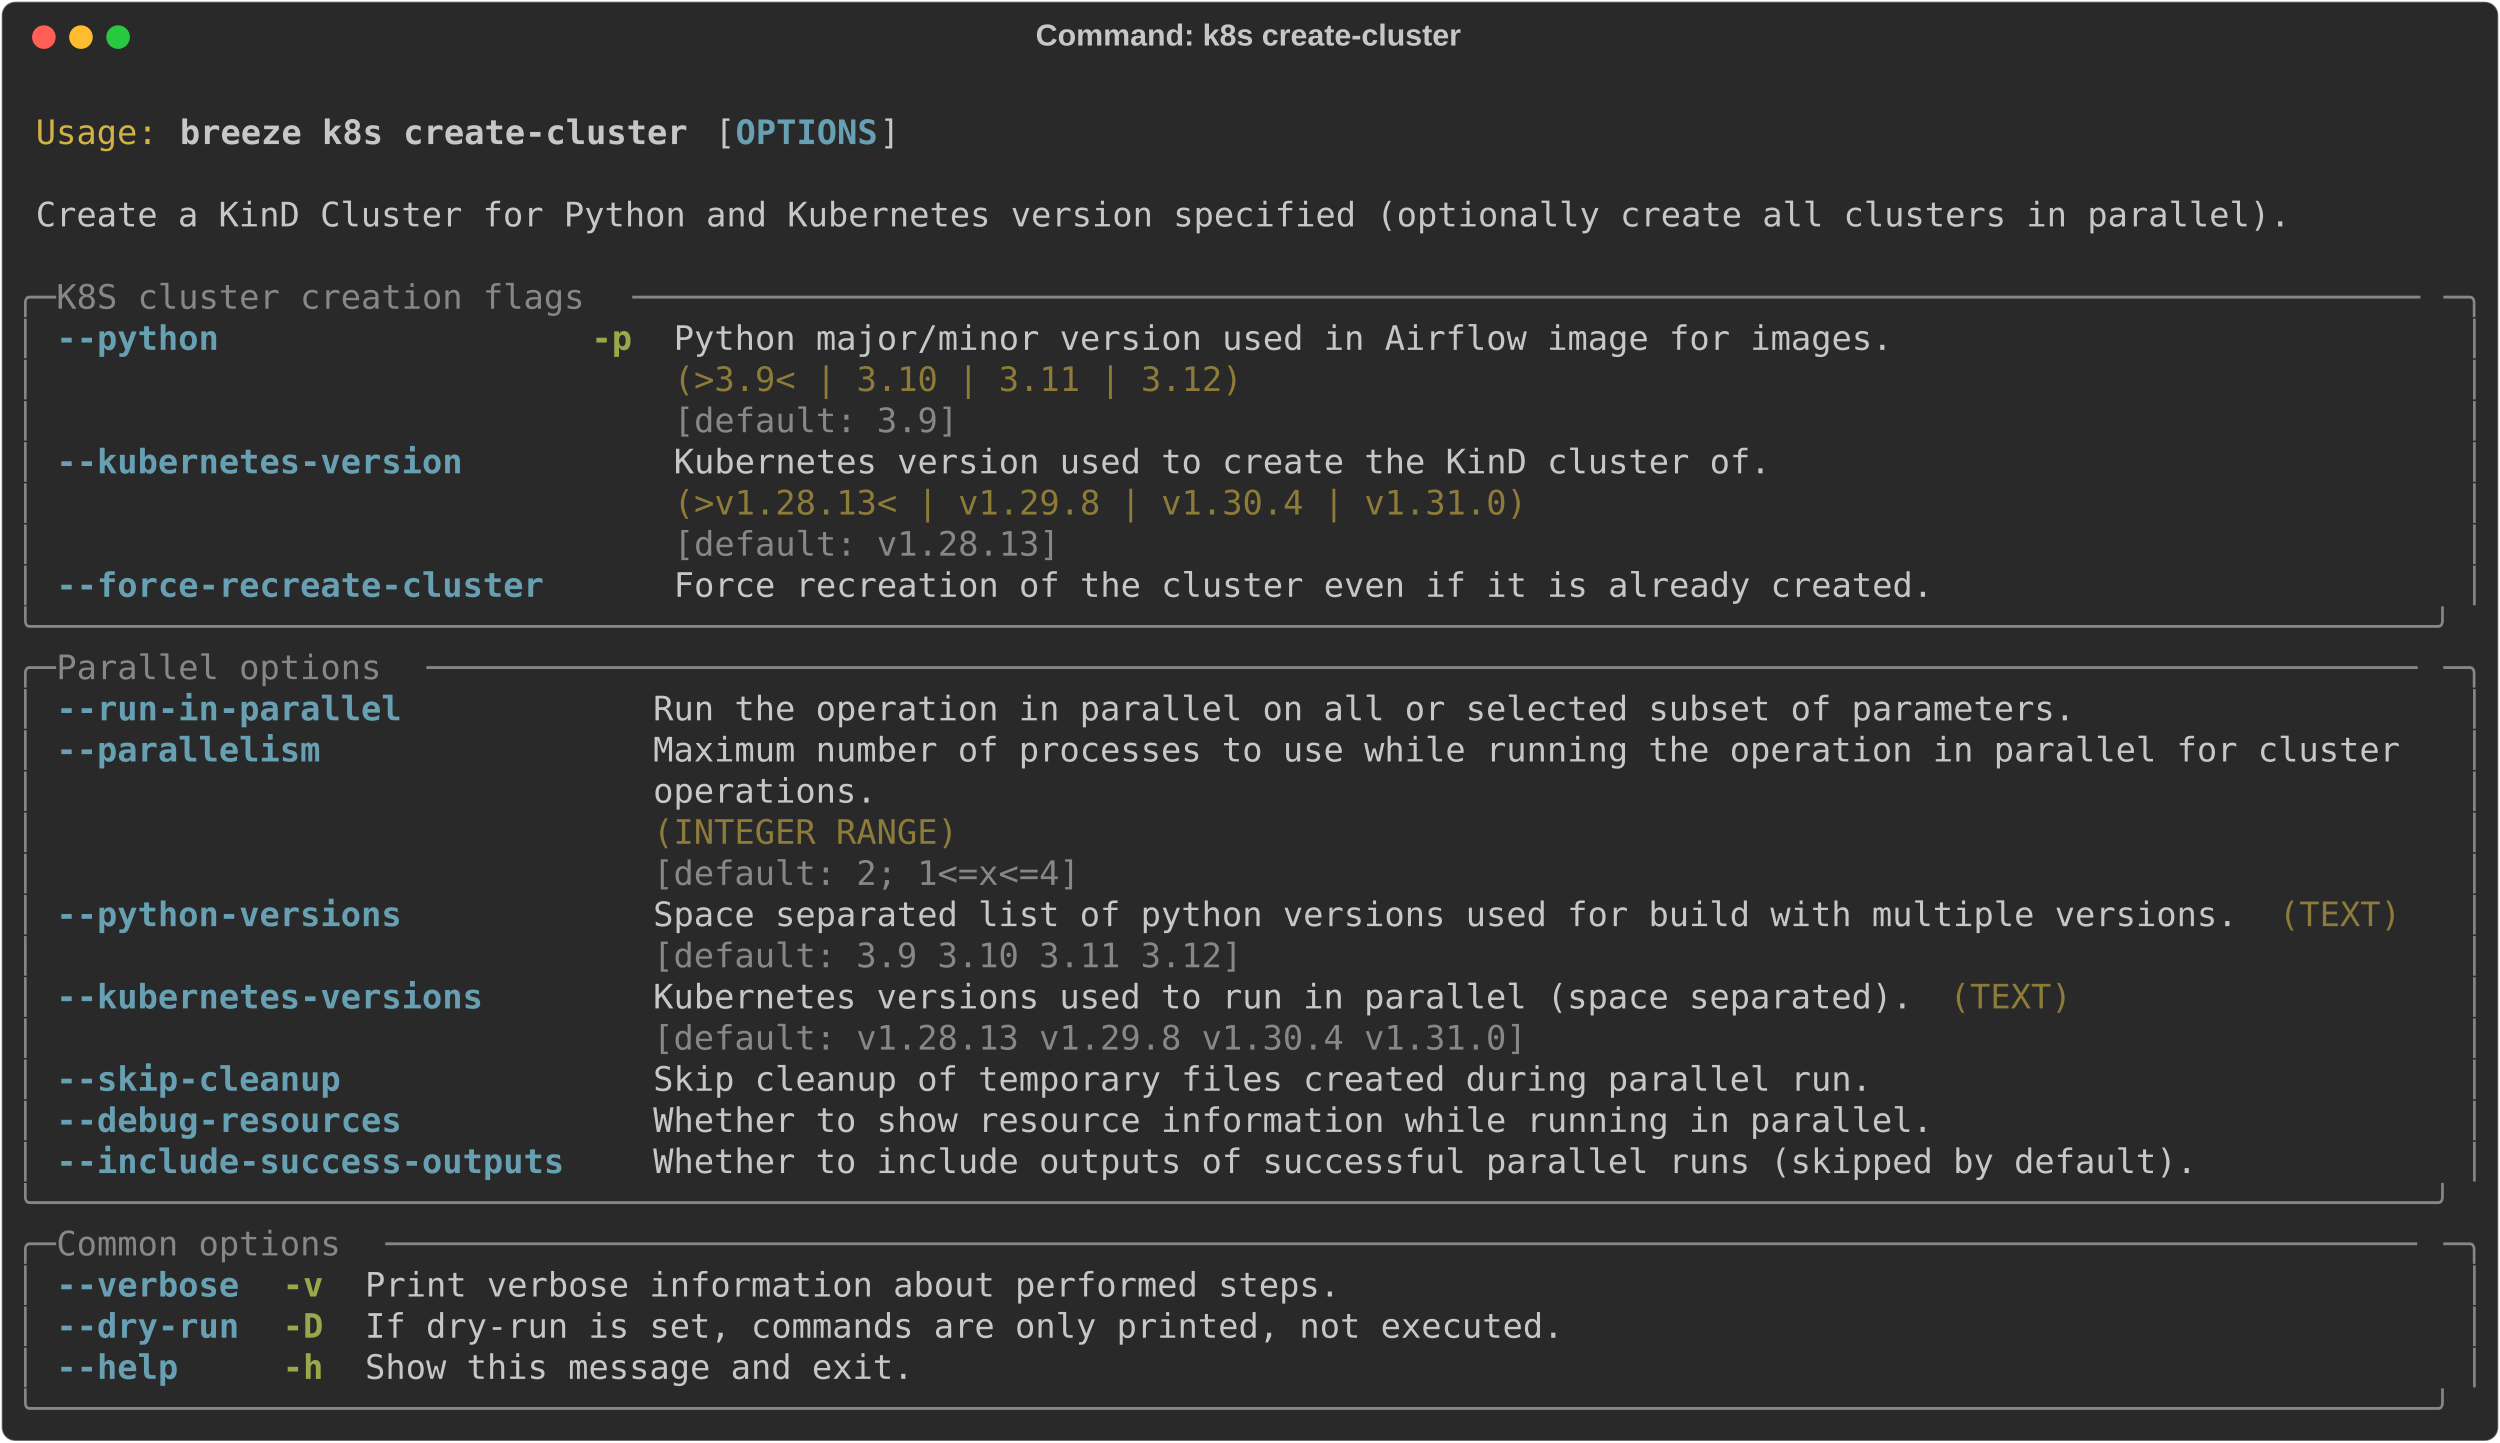
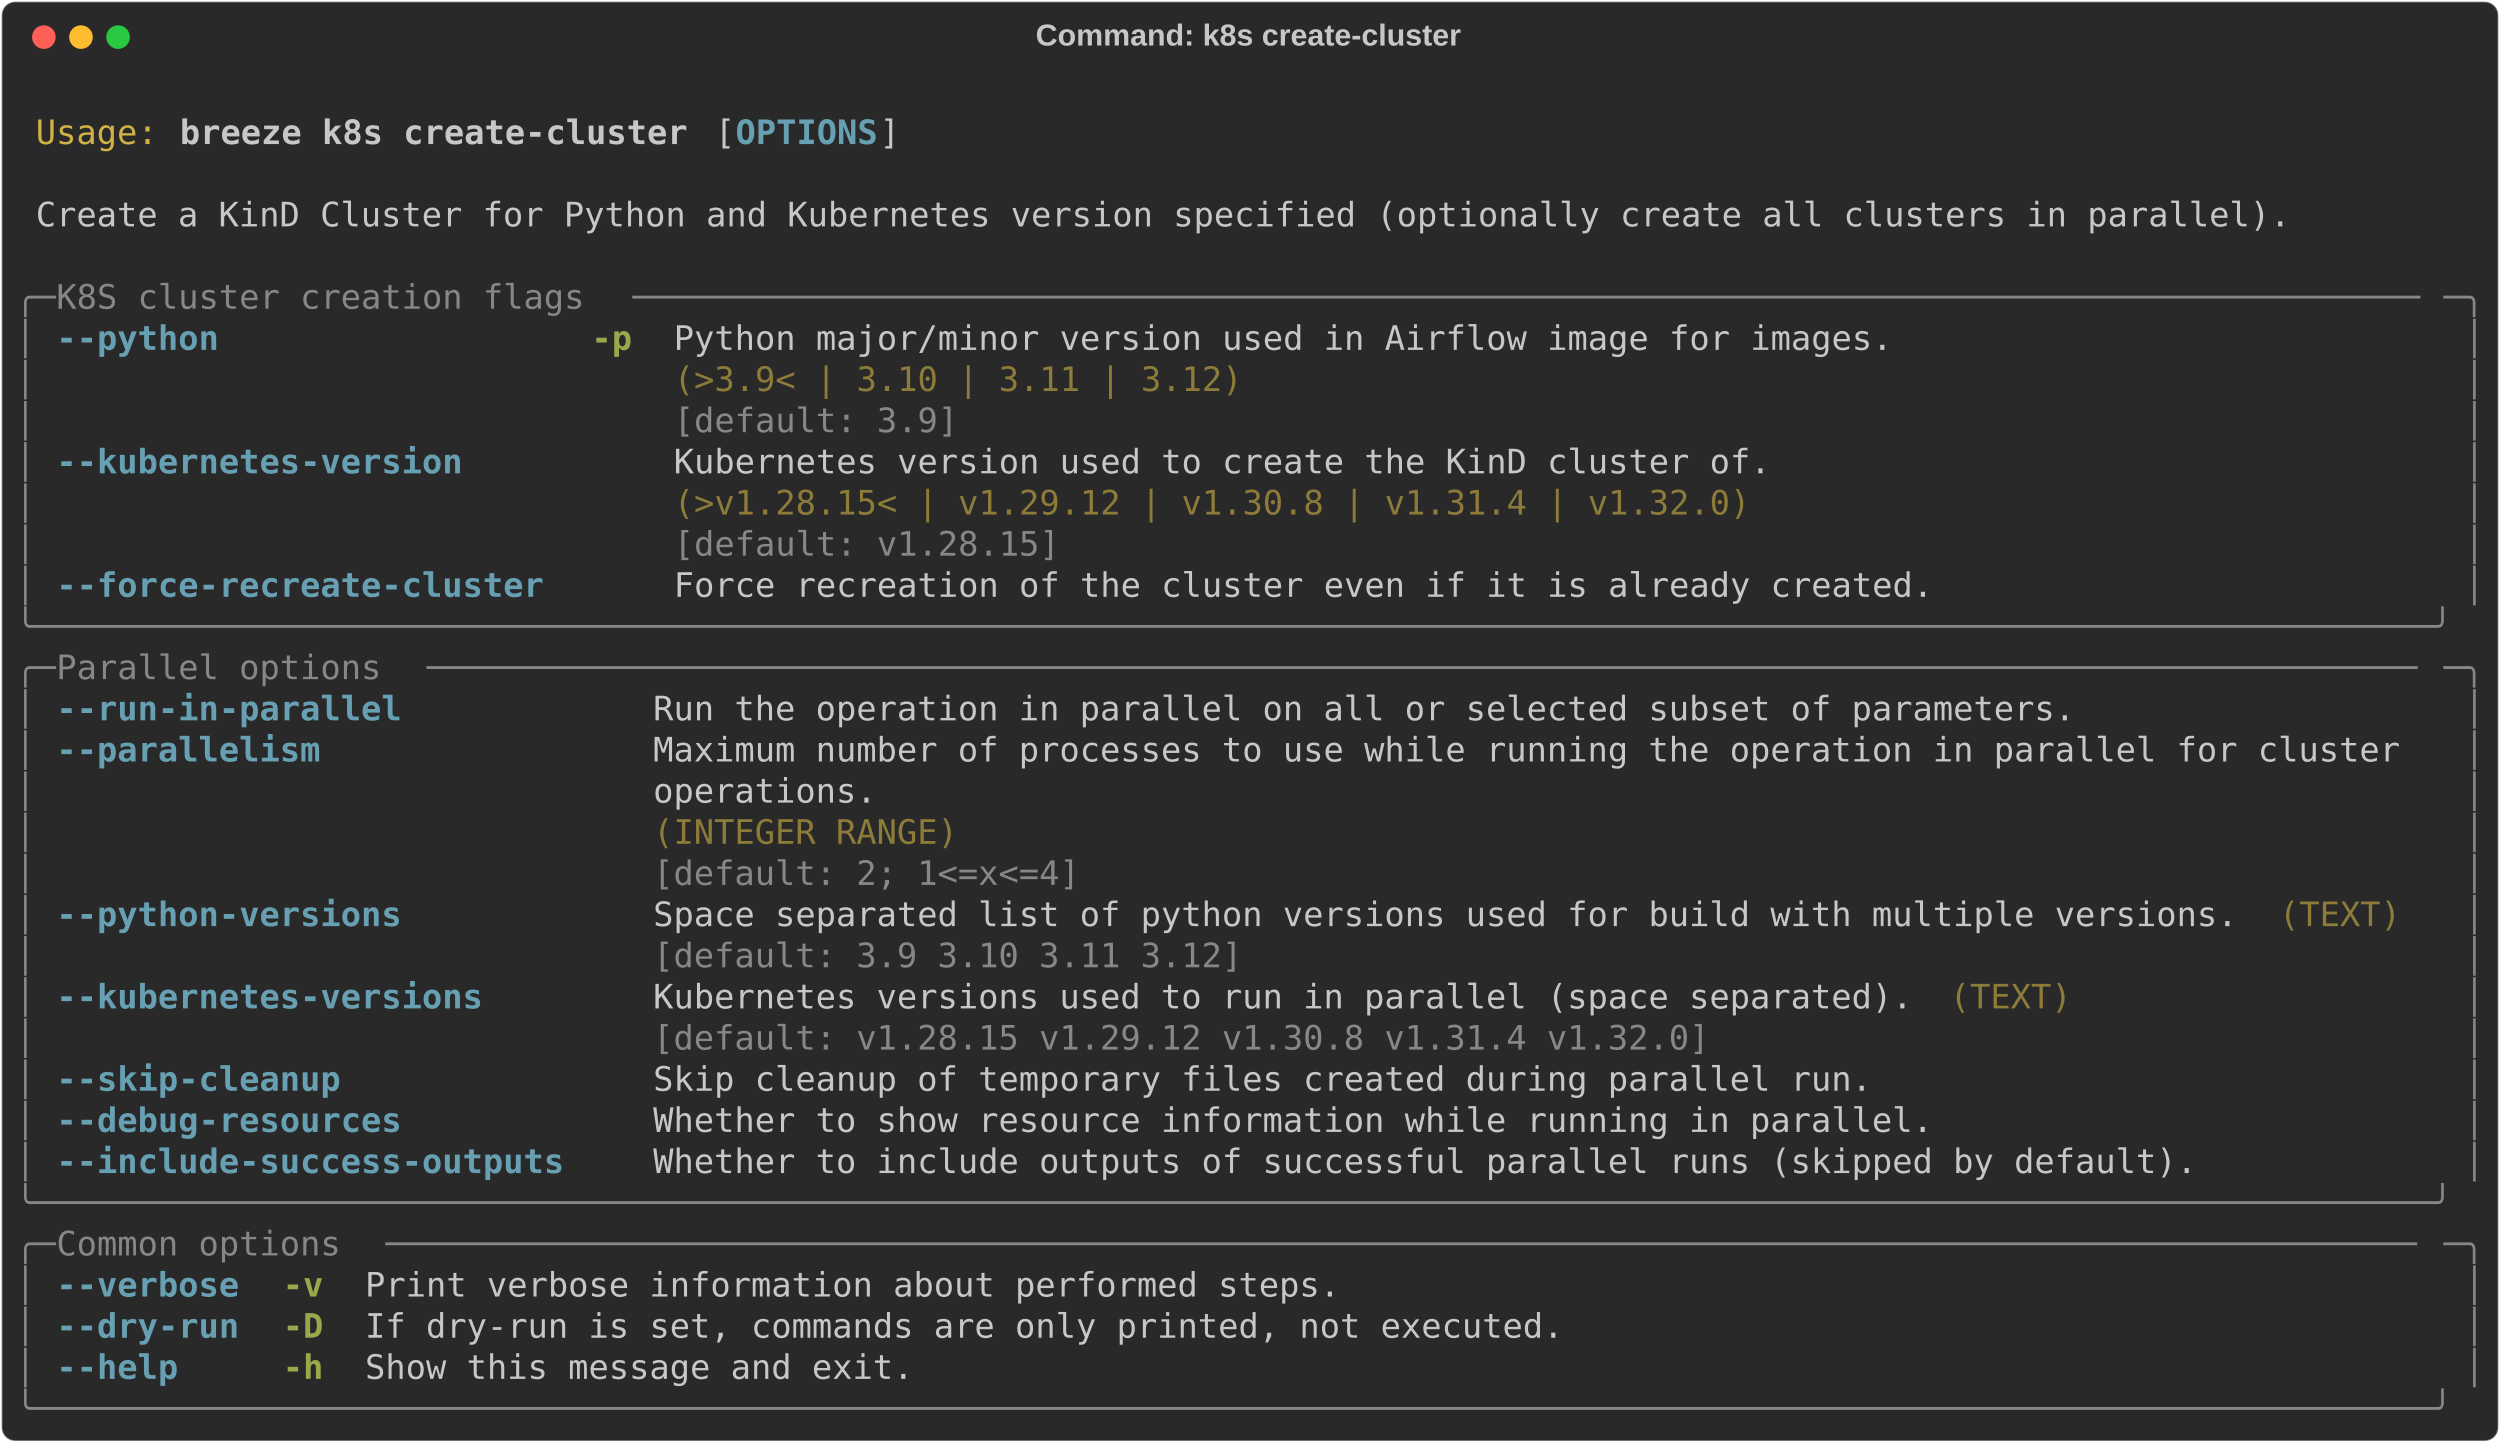
<svg xmlns="http://www.w3.org/2000/svg" class="rich-terminal" viewBox="0 0 1482 855.2">
  <style>

    @font-face {
        font-family: "Fira Code";
        src: local("FiraCode-Regular"),
                url("https://cdnjs.cloudflare.com/ajax/libs/firacode/6.2.0/woff2/FiraCode-Regular.woff2") format("woff2"),
                url("https://cdnjs.cloudflare.com/ajax/libs/firacode/6.2.0/woff/FiraCode-Regular.woff") format("woff");
        font-style: normal;
        font-weight: 400;
    }
    @font-face {
        font-family: "Fira Code";
        src: local("FiraCode-Bold"),
                url("https://cdnjs.cloudflare.com/ajax/libs/firacode/6.2.0/woff2/FiraCode-Bold.woff2") format("woff2"),
                url("https://cdnjs.cloudflare.com/ajax/libs/firacode/6.2.0/woff/FiraCode-Bold.woff") format("woff");
        font-style: bold;
        font-weight: 700;
    }

    .breeze-k8s-create-cluster-matrix {
        font-family: Fira Code, monospace;
        font-size: 20px;
        line-height: 24.4px;
        font-variant-east-asian: full-width;
    }

    .breeze-k8s-create-cluster-title {
        font-size: 18px;
        font-weight: bold;
        font-family: arial;
    }

    .breeze-k8s-create-cluster-r1 { fill: #c5c8c6 }
.breeze-k8s-create-cluster-r2 { fill: #d0b344 }
.breeze-k8s-create-cluster-r3 { fill: #c5c8c6;font-weight: bold }
.breeze-k8s-create-cluster-r4 { fill: #68a0b3;font-weight: bold }
.breeze-k8s-create-cluster-r5 { fill: #868887 }
.breeze-k8s-create-cluster-r6 { fill: #98a84b;font-weight: bold }
.breeze-k8s-create-cluster-r7 { fill: #8d7b39 }
    </style>
  <defs>
    <clipPath id="breeze-k8s-create-cluster-clip-terminal">
      <rect x="0" y="0" width="1463.0" height="804.2" />
    </clipPath>
    <clipPath id="breeze-k8s-create-cluster-line-0">
      <rect x="0" y="1.5" width="1464" height="24.65" />
    </clipPath>
    <clipPath id="breeze-k8s-create-cluster-line-1">
      <rect x="0" y="25.9" width="1464" height="24.65" />
    </clipPath>
    <clipPath id="breeze-k8s-create-cluster-line-2">
      <rect x="0" y="50.3" width="1464" height="24.65" />
    </clipPath>
    <clipPath id="breeze-k8s-create-cluster-line-3">
      <rect x="0" y="74.7" width="1464" height="24.65" />
    </clipPath>
    <clipPath id="breeze-k8s-create-cluster-line-4">
      <rect x="0" y="99.1" width="1464" height="24.65" />
    </clipPath>
    <clipPath id="breeze-k8s-create-cluster-line-5">
      <rect x="0" y="123.5" width="1464" height="24.65" />
    </clipPath>
    <clipPath id="breeze-k8s-create-cluster-line-6">
      <rect x="0" y="147.9" width="1464" height="24.65" />
    </clipPath>
    <clipPath id="breeze-k8s-create-cluster-line-7">
      <rect x="0" y="172.3" width="1464" height="24.65" />
    </clipPath>
    <clipPath id="breeze-k8s-create-cluster-line-8">
      <rect x="0" y="196.7" width="1464" height="24.65" />
    </clipPath>
    <clipPath id="breeze-k8s-create-cluster-line-9">
      <rect x="0" y="221.1" width="1464" height="24.65" />
    </clipPath>
    <clipPath id="breeze-k8s-create-cluster-line-10">
      <rect x="0" y="245.5" width="1464" height="24.65" />
    </clipPath>
    <clipPath id="breeze-k8s-create-cluster-line-11">
      <rect x="0" y="269.9" width="1464" height="24.65" />
    </clipPath>
    <clipPath id="breeze-k8s-create-cluster-line-12">
      <rect x="0" y="294.3" width="1464" height="24.65" />
    </clipPath>
    <clipPath id="breeze-k8s-create-cluster-line-13">
      <rect x="0" y="318.7" width="1464" height="24.65" />
    </clipPath>
    <clipPath id="breeze-k8s-create-cluster-line-14">
      <rect x="0" y="343.1" width="1464" height="24.65" />
    </clipPath>
    <clipPath id="breeze-k8s-create-cluster-line-15">
      <rect x="0" y="367.5" width="1464" height="24.65" />
    </clipPath>
    <clipPath id="breeze-k8s-create-cluster-line-16">
      <rect x="0" y="391.9" width="1464" height="24.65" />
    </clipPath>
    <clipPath id="breeze-k8s-create-cluster-line-17">
      <rect x="0" y="416.3" width="1464" height="24.65" />
    </clipPath>
    <clipPath id="breeze-k8s-create-cluster-line-18">
      <rect x="0" y="440.7" width="1464" height="24.65" />
    </clipPath>
    <clipPath id="breeze-k8s-create-cluster-line-19">
      <rect x="0" y="465.1" width="1464" height="24.65" />
    </clipPath>
    <clipPath id="breeze-k8s-create-cluster-line-20">
      <rect x="0" y="489.5" width="1464" height="24.65" />
    </clipPath>
    <clipPath id="breeze-k8s-create-cluster-line-21">
      <rect x="0" y="513.9" width="1464" height="24.65" />
    </clipPath>
    <clipPath id="breeze-k8s-create-cluster-line-22">
      <rect x="0" y="538.3" width="1464" height="24.65" />
    </clipPath>
    <clipPath id="breeze-k8s-create-cluster-line-23">
      <rect x="0" y="562.7" width="1464" height="24.65" />
    </clipPath>
    <clipPath id="breeze-k8s-create-cluster-line-24">
      <rect x="0" y="587.1" width="1464" height="24.65" />
    </clipPath>
    <clipPath id="breeze-k8s-create-cluster-line-25">
      <rect x="0" y="611.5" width="1464" height="24.65" />
    </clipPath>
    <clipPath id="breeze-k8s-create-cluster-line-26">
      <rect x="0" y="635.9" width="1464" height="24.65" />
    </clipPath>
    <clipPath id="breeze-k8s-create-cluster-line-27">
      <rect x="0" y="660.3" width="1464" height="24.65" />
    </clipPath>
    <clipPath id="breeze-k8s-create-cluster-line-28">
      <rect x="0" y="684.7" width="1464" height="24.65" />
    </clipPath>
    <clipPath id="breeze-k8s-create-cluster-line-29">
      <rect x="0" y="709.1" width="1464" height="24.65" />
    </clipPath>
    <clipPath id="breeze-k8s-create-cluster-line-30">
      <rect x="0" y="733.5" width="1464" height="24.65" />
    </clipPath>
    <clipPath id="breeze-k8s-create-cluster-line-31">
      <rect x="0" y="757.9" width="1464" height="24.65" />
    </clipPath>
  </defs>
  <rect fill="#292929" stroke="rgba(255,255,255,0.35)" stroke-width="1" x="1" y="1" width="1480" height="853.2" rx="8" />
  <text class="breeze-k8s-create-cluster-title" fill="#c5c8c6" text-anchor="middle" x="740" y="27">Command: k8s create-cluster</text>
  <g transform="translate(26,22)">
    <circle cx="0" cy="0" r="7" fill="#ff5f57" />
    <circle cx="22" cy="0" r="7" fill="#febc2e" />
    <circle cx="44" cy="0" r="7" fill="#28c840" />
  </g>
  <g transform="translate(9, 41)" clip-path="url(#breeze-k8s-create-cluster-clip-terminal)">
    <g class="breeze-k8s-create-cluster-matrix">
      <text class="breeze-k8s-create-cluster-r1" x="1464" y="20" textLength="12.2" clip-path="url(#breeze-k8s-create-cluster-line-0)">
</text>
      <text class="breeze-k8s-create-cluster-r2" x="12.2" y="44.4" textLength="73.2" clip-path="url(#breeze-k8s-create-cluster-line-1)">Usage:</text>
      <text class="breeze-k8s-create-cluster-r3" x="97.6" y="44.4" textLength="305" clip-path="url(#breeze-k8s-create-cluster-line-1)">breeze k8s create-cluster</text>
      <text class="breeze-k8s-create-cluster-r1" x="414.8" y="44.4" textLength="12.2" clip-path="url(#breeze-k8s-create-cluster-line-1)">[</text>
      <text class="breeze-k8s-create-cluster-r4" x="427" y="44.4" textLength="85.4" clip-path="url(#breeze-k8s-create-cluster-line-1)">OPTIONS</text>
      <text class="breeze-k8s-create-cluster-r1" x="512.4" y="44.4" textLength="12.2" clip-path="url(#breeze-k8s-create-cluster-line-1)">]</text>
      <text class="breeze-k8s-create-cluster-r1" x="1464" y="44.4" textLength="12.2" clip-path="url(#breeze-k8s-create-cluster-line-1)">
</text>
      <text class="breeze-k8s-create-cluster-r1" x="1464" y="68.8" textLength="12.2" clip-path="url(#breeze-k8s-create-cluster-line-2)">
</text>
      <text class="breeze-k8s-create-cluster-r1" x="12.2" y="93.2" textLength="1354.2" clip-path="url(#breeze-k8s-create-cluster-line-3)">Create a KinD Cluster for Python and Kubernetes version specified (optionally create all clusters in parallel).</text>
      <text class="breeze-k8s-create-cluster-r1" x="1464" y="93.2" textLength="12.2" clip-path="url(#breeze-k8s-create-cluster-line-3)">
</text>
      <text class="breeze-k8s-create-cluster-r1" x="1464" y="117.6" textLength="12.2" clip-path="url(#breeze-k8s-create-cluster-line-4)">
</text>
      <text class="breeze-k8s-create-cluster-r5" x="0" y="142" textLength="24.4" clip-path="url(#breeze-k8s-create-cluster-line-5)">╭─</text>
      <text class="breeze-k8s-create-cluster-r5" x="24.4" y="142" textLength="341.6" clip-path="url(#breeze-k8s-create-cluster-line-5)"> K8S cluster creation flags </text>
      <text class="breeze-k8s-create-cluster-r5" x="366" y="142" textLength="1073.6" clip-path="url(#breeze-k8s-create-cluster-line-5)">────────────────────────────────────────────────────────────────────────────────────────</text>
      <text class="breeze-k8s-create-cluster-r5" x="1439.6" y="142" textLength="24.4" clip-path="url(#breeze-k8s-create-cluster-line-5)">─╮</text>
      <text class="breeze-k8s-create-cluster-r1" x="1464" y="142" textLength="12.2" clip-path="url(#breeze-k8s-create-cluster-line-5)">
</text>
      <text class="breeze-k8s-create-cluster-r5" x="0" y="166.4" textLength="12.2" clip-path="url(#breeze-k8s-create-cluster-line-6)">│</text>
      <text class="breeze-k8s-create-cluster-r4" x="24.4" y="166.4" textLength="97.6" clip-path="url(#breeze-k8s-create-cluster-line-6)">--python</text>
      <text class="breeze-k8s-create-cluster-r6" x="341.6" y="166.4" textLength="24.4" clip-path="url(#breeze-k8s-create-cluster-line-6)">-p</text>
      <text class="breeze-k8s-create-cluster-r1" x="390.4" y="166.4" textLength="732" clip-path="url(#breeze-k8s-create-cluster-line-6)">Python major/minor version used in Airflow image for images.</text>
      <text class="breeze-k8s-create-cluster-r5" x="1451.8" y="166.4" textLength="12.2" clip-path="url(#breeze-k8s-create-cluster-line-6)">│</text>
      <text class="breeze-k8s-create-cluster-r1" x="1464" y="166.4" textLength="12.2" clip-path="url(#breeze-k8s-create-cluster-line-6)">
</text>
      <text class="breeze-k8s-create-cluster-r5" x="0" y="190.8" textLength="12.2" clip-path="url(#breeze-k8s-create-cluster-line-7)">│</text>
      <text class="breeze-k8s-create-cluster-r7" x="390.4" y="190.8" textLength="732" clip-path="url(#breeze-k8s-create-cluster-line-7)">(&gt;3.9&lt; | 3.10 | 3.11 | 3.12)                                </text>
      <text class="breeze-k8s-create-cluster-r5" x="1451.8" y="190.8" textLength="12.2" clip-path="url(#breeze-k8s-create-cluster-line-7)">│</text>
      <text class="breeze-k8s-create-cluster-r1" x="1464" y="190.8" textLength="12.2" clip-path="url(#breeze-k8s-create-cluster-line-7)">
</text>
      <text class="breeze-k8s-create-cluster-r5" x="0" y="215.2" textLength="12.2" clip-path="url(#breeze-k8s-create-cluster-line-8)">│</text>
      <text class="breeze-k8s-create-cluster-r5" x="390.4" y="215.2" textLength="732" clip-path="url(#breeze-k8s-create-cluster-line-8)">[default: 3.9]                                              </text>
      <text class="breeze-k8s-create-cluster-r5" x="1451.8" y="215.2" textLength="12.2" clip-path="url(#breeze-k8s-create-cluster-line-8)">│</text>
      <text class="breeze-k8s-create-cluster-r1" x="1464" y="215.2" textLength="12.2" clip-path="url(#breeze-k8s-create-cluster-line-8)">
</text>
      <text class="breeze-k8s-create-cluster-r5" x="0" y="239.6" textLength="12.2" clip-path="url(#breeze-k8s-create-cluster-line-9)">│</text>
      <text class="breeze-k8s-create-cluster-r4" x="24.4" y="239.6" textLength="244" clip-path="url(#breeze-k8s-create-cluster-line-9)">--kubernetes-version</text>
      <text class="breeze-k8s-create-cluster-r1" x="390.4" y="239.6" textLength="658.8" clip-path="url(#breeze-k8s-create-cluster-line-9)">Kubernetes version used to create the KinD cluster of.</text>
      <text class="breeze-k8s-create-cluster-r5" x="1451.8" y="239.6" textLength="12.2" clip-path="url(#breeze-k8s-create-cluster-line-9)">│</text>
      <text class="breeze-k8s-create-cluster-r1" x="1464" y="239.6" textLength="12.2" clip-path="url(#breeze-k8s-create-cluster-line-9)">
</text>
      <text class="breeze-k8s-create-cluster-r5" x="0" y="264" textLength="12.2" clip-path="url(#breeze-k8s-create-cluster-line-10)">│</text>
-       <text class="breeze-k8s-create-cluster-r7" x="390.4" y="264" textLength="658.8" clip-path="url(#breeze-k8s-create-cluster-line-10)">(&gt;v1.28.13&lt; | v1.29.8 | v1.30.4 | v1.31.0)            </text>
+       <text class="breeze-k8s-create-cluster-r7" x="390.4" y="264" textLength="658.8" clip-path="url(#breeze-k8s-create-cluster-line-10)">(&gt;v1.28.15&lt; | v1.29.12 | v1.30.8 | v1.31.4 | v1.32.0) </text>
      <text class="breeze-k8s-create-cluster-r5" x="1451.8" y="264" textLength="12.2" clip-path="url(#breeze-k8s-create-cluster-line-10)">│</text>
      <text class="breeze-k8s-create-cluster-r1" x="1464" y="264" textLength="12.2" clip-path="url(#breeze-k8s-create-cluster-line-10)">
</text>
      <text class="breeze-k8s-create-cluster-r5" x="0" y="288.4" textLength="12.2" clip-path="url(#breeze-k8s-create-cluster-line-11)">│</text>
-       <text class="breeze-k8s-create-cluster-r5" x="390.4" y="288.4" textLength="658.8" clip-path="url(#breeze-k8s-create-cluster-line-11)">[default: v1.28.13]                                   </text>
+       <text class="breeze-k8s-create-cluster-r5" x="390.4" y="288.4" textLength="658.8" clip-path="url(#breeze-k8s-create-cluster-line-11)">[default: v1.28.15]                                   </text>
      <text class="breeze-k8s-create-cluster-r5" x="1451.8" y="288.4" textLength="12.2" clip-path="url(#breeze-k8s-create-cluster-line-11)">│</text>
      <text class="breeze-k8s-create-cluster-r1" x="1464" y="288.4" textLength="12.2" clip-path="url(#breeze-k8s-create-cluster-line-11)">
</text>
      <text class="breeze-k8s-create-cluster-r5" x="0" y="312.8" textLength="12.2" clip-path="url(#breeze-k8s-create-cluster-line-12)">│</text>
      <text class="breeze-k8s-create-cluster-r4" x="24.4" y="312.8" textLength="292.8" clip-path="url(#breeze-k8s-create-cluster-line-12)">--force-recreate-cluster</text>
      <text class="breeze-k8s-create-cluster-r1" x="390.4" y="312.8" textLength="756.4" clip-path="url(#breeze-k8s-create-cluster-line-12)">Force recreation of the cluster even if it is already created.</text>
      <text class="breeze-k8s-create-cluster-r5" x="1451.8" y="312.8" textLength="12.2" clip-path="url(#breeze-k8s-create-cluster-line-12)">│</text>
      <text class="breeze-k8s-create-cluster-r1" x="1464" y="312.8" textLength="12.2" clip-path="url(#breeze-k8s-create-cluster-line-12)">
</text>
      <text class="breeze-k8s-create-cluster-r5" x="0" y="337.2" textLength="1464" clip-path="url(#breeze-k8s-create-cluster-line-13)">╰──────────────────────────────────────────────────────────────────────────────────────────────────────────────────────╯</text>
      <text class="breeze-k8s-create-cluster-r1" x="1464" y="337.2" textLength="12.2" clip-path="url(#breeze-k8s-create-cluster-line-13)">
</text>
      <text class="breeze-k8s-create-cluster-r5" x="0" y="361.6" textLength="24.4" clip-path="url(#breeze-k8s-create-cluster-line-14)">╭─</text>
      <text class="breeze-k8s-create-cluster-r5" x="24.4" y="361.6" textLength="219.6" clip-path="url(#breeze-k8s-create-cluster-line-14)"> Parallel options </text>
      <text class="breeze-k8s-create-cluster-r5" x="244" y="361.6" textLength="1195.6" clip-path="url(#breeze-k8s-create-cluster-line-14)">──────────────────────────────────────────────────────────────────────────────────────────────────</text>
      <text class="breeze-k8s-create-cluster-r5" x="1439.6" y="361.6" textLength="24.4" clip-path="url(#breeze-k8s-create-cluster-line-14)">─╮</text>
      <text class="breeze-k8s-create-cluster-r1" x="1464" y="361.6" textLength="12.2" clip-path="url(#breeze-k8s-create-cluster-line-14)">
</text>
      <text class="breeze-k8s-create-cluster-r5" x="0" y="386" textLength="12.2" clip-path="url(#breeze-k8s-create-cluster-line-15)">│</text>
      <text class="breeze-k8s-create-cluster-r4" x="24.4" y="386" textLength="207.4" clip-path="url(#breeze-k8s-create-cluster-line-15)">--run-in-parallel</text>
      <text class="breeze-k8s-create-cluster-r1" x="378.2" y="386" textLength="854" clip-path="url(#breeze-k8s-create-cluster-line-15)">Run the operation in parallel on all or selected subset of parameters.</text>
      <text class="breeze-k8s-create-cluster-r5" x="1451.8" y="386" textLength="12.2" clip-path="url(#breeze-k8s-create-cluster-line-15)">│</text>
      <text class="breeze-k8s-create-cluster-r1" x="1464" y="386" textLength="12.2" clip-path="url(#breeze-k8s-create-cluster-line-15)">
</text>
      <text class="breeze-k8s-create-cluster-r5" x="0" y="410.4" textLength="12.2" clip-path="url(#breeze-k8s-create-cluster-line-16)">│</text>
      <text class="breeze-k8s-create-cluster-r4" x="24.4" y="410.4" textLength="158.6" clip-path="url(#breeze-k8s-create-cluster-line-16)">--parallelism</text>
      <text class="breeze-k8s-create-cluster-r1" x="378.2" y="410.4" textLength="1061.4" clip-path="url(#breeze-k8s-create-cluster-line-16)">Maximum number of processes to use while running the operation in parallel for cluster </text>
      <text class="breeze-k8s-create-cluster-r5" x="1451.8" y="410.4" textLength="12.2" clip-path="url(#breeze-k8s-create-cluster-line-16)">│</text>
      <text class="breeze-k8s-create-cluster-r1" x="1464" y="410.4" textLength="12.2" clip-path="url(#breeze-k8s-create-cluster-line-16)">
</text>
      <text class="breeze-k8s-create-cluster-r5" x="0" y="434.8" textLength="12.2" clip-path="url(#breeze-k8s-create-cluster-line-17)">│</text>
      <text class="breeze-k8s-create-cluster-r1" x="378.2" y="434.8" textLength="1061.4" clip-path="url(#breeze-k8s-create-cluster-line-17)">operations.                                                                            </text>
      <text class="breeze-k8s-create-cluster-r5" x="1451.8" y="434.8" textLength="12.2" clip-path="url(#breeze-k8s-create-cluster-line-17)">│</text>
      <text class="breeze-k8s-create-cluster-r1" x="1464" y="434.8" textLength="12.2" clip-path="url(#breeze-k8s-create-cluster-line-17)">
</text>
      <text class="breeze-k8s-create-cluster-r5" x="0" y="459.2" textLength="12.2" clip-path="url(#breeze-k8s-create-cluster-line-18)">│</text>
      <text class="breeze-k8s-create-cluster-r7" x="378.2" y="459.2" textLength="1061.4" clip-path="url(#breeze-k8s-create-cluster-line-18)">(INTEGER RANGE)                                                                        </text>
      <text class="breeze-k8s-create-cluster-r5" x="1451.8" y="459.2" textLength="12.2" clip-path="url(#breeze-k8s-create-cluster-line-18)">│</text>
      <text class="breeze-k8s-create-cluster-r1" x="1464" y="459.2" textLength="12.2" clip-path="url(#breeze-k8s-create-cluster-line-18)">
</text>
      <text class="breeze-k8s-create-cluster-r5" x="0" y="483.6" textLength="12.2" clip-path="url(#breeze-k8s-create-cluster-line-19)">│</text>
      <text class="breeze-k8s-create-cluster-r5" x="378.2" y="483.6" textLength="1061.4" clip-path="url(#breeze-k8s-create-cluster-line-19)">[default: 2; 1&lt;=x&lt;=4]                                                                  </text>
      <text class="breeze-k8s-create-cluster-r5" x="1451.8" y="483.6" textLength="12.2" clip-path="url(#breeze-k8s-create-cluster-line-19)">│</text>
      <text class="breeze-k8s-create-cluster-r1" x="1464" y="483.6" textLength="12.2" clip-path="url(#breeze-k8s-create-cluster-line-19)">
</text>
      <text class="breeze-k8s-create-cluster-r5" x="0" y="508" textLength="12.2" clip-path="url(#breeze-k8s-create-cluster-line-20)">│</text>
      <text class="breeze-k8s-create-cluster-r4" x="24.4" y="508" textLength="207.4" clip-path="url(#breeze-k8s-create-cluster-line-20)">--python-versions</text>
      <text class="breeze-k8s-create-cluster-r1" x="378.2" y="508" textLength="951.6" clip-path="url(#breeze-k8s-create-cluster-line-20)">Space separated list of python versions used for build with multiple versions.</text>
      <text class="breeze-k8s-create-cluster-r7" x="1342" y="508" textLength="73.2" clip-path="url(#breeze-k8s-create-cluster-line-20)">(TEXT)</text>
      <text class="breeze-k8s-create-cluster-r5" x="1451.8" y="508" textLength="12.2" clip-path="url(#breeze-k8s-create-cluster-line-20)">│</text>
      <text class="breeze-k8s-create-cluster-r1" x="1464" y="508" textLength="12.2" clip-path="url(#breeze-k8s-create-cluster-line-20)">
</text>
      <text class="breeze-k8s-create-cluster-r5" x="0" y="532.4" textLength="12.2" clip-path="url(#breeze-k8s-create-cluster-line-21)">│</text>
      <text class="breeze-k8s-create-cluster-r5" x="378.2" y="532.4" textLength="951.6" clip-path="url(#breeze-k8s-create-cluster-line-21)">[default: 3.9 3.10 3.11 3.12]                                                 </text>
      <text class="breeze-k8s-create-cluster-r5" x="1451.8" y="532.4" textLength="12.2" clip-path="url(#breeze-k8s-create-cluster-line-21)">│</text>
      <text class="breeze-k8s-create-cluster-r1" x="1464" y="532.4" textLength="12.2" clip-path="url(#breeze-k8s-create-cluster-line-21)">
</text>
      <text class="breeze-k8s-create-cluster-r5" x="0" y="556.8" textLength="12.2" clip-path="url(#breeze-k8s-create-cluster-line-22)">│</text>
      <text class="breeze-k8s-create-cluster-r4" x="24.4" y="556.8" textLength="256.2" clip-path="url(#breeze-k8s-create-cluster-line-22)">--kubernetes-versions</text>
      <text class="breeze-k8s-create-cluster-r1" x="378.2" y="556.8" textLength="756.4" clip-path="url(#breeze-k8s-create-cluster-line-22)">Kubernetes versions used to run in parallel (space separated).</text>
      <text class="breeze-k8s-create-cluster-r7" x="1146.8" y="556.8" textLength="73.2" clip-path="url(#breeze-k8s-create-cluster-line-22)">(TEXT)</text>
      <text class="breeze-k8s-create-cluster-r5" x="1451.8" y="556.8" textLength="12.2" clip-path="url(#breeze-k8s-create-cluster-line-22)">│</text>
      <text class="breeze-k8s-create-cluster-r1" x="1464" y="556.8" textLength="12.2" clip-path="url(#breeze-k8s-create-cluster-line-22)">
</text>
      <text class="breeze-k8s-create-cluster-r5" x="0" y="581.2" textLength="12.2" clip-path="url(#breeze-k8s-create-cluster-line-23)">│</text>
-       <text class="breeze-k8s-create-cluster-r5" x="378.2" y="581.2" textLength="756.4" clip-path="url(#breeze-k8s-create-cluster-line-23)">[default: v1.28.13 v1.29.8 v1.30.4 v1.31.0]                   </text>
+       <text class="breeze-k8s-create-cluster-r5" x="378.2" y="581.2" textLength="756.4" clip-path="url(#breeze-k8s-create-cluster-line-23)">[default: v1.28.15 v1.29.12 v1.30.8 v1.31.4 v1.32.0]          </text>
      <text class="breeze-k8s-create-cluster-r5" x="1451.8" y="581.2" textLength="12.2" clip-path="url(#breeze-k8s-create-cluster-line-23)">│</text>
      <text class="breeze-k8s-create-cluster-r1" x="1464" y="581.2" textLength="12.2" clip-path="url(#breeze-k8s-create-cluster-line-23)">
</text>
      <text class="breeze-k8s-create-cluster-r5" x="0" y="605.6" textLength="12.2" clip-path="url(#breeze-k8s-create-cluster-line-24)">│</text>
      <text class="breeze-k8s-create-cluster-r4" x="24.4" y="605.6" textLength="170.8" clip-path="url(#breeze-k8s-create-cluster-line-24)">--skip-cleanup</text>
      <text class="breeze-k8s-create-cluster-r1" x="378.2" y="605.6" textLength="732" clip-path="url(#breeze-k8s-create-cluster-line-24)">Skip cleanup of temporary files created during parallel run.</text>
      <text class="breeze-k8s-create-cluster-r5" x="1451.8" y="605.6" textLength="12.2" clip-path="url(#breeze-k8s-create-cluster-line-24)">│</text>
      <text class="breeze-k8s-create-cluster-r1" x="1464" y="605.6" textLength="12.2" clip-path="url(#breeze-k8s-create-cluster-line-24)">
</text>
      <text class="breeze-k8s-create-cluster-r5" x="0" y="630" textLength="12.2" clip-path="url(#breeze-k8s-create-cluster-line-25)">│</text>
      <text class="breeze-k8s-create-cluster-r4" x="24.4" y="630" textLength="207.4" clip-path="url(#breeze-k8s-create-cluster-line-25)">--debug-resources</text>
      <text class="breeze-k8s-create-cluster-r1" x="378.2" y="630" textLength="768.6" clip-path="url(#breeze-k8s-create-cluster-line-25)">Whether to show resource information while running in parallel.</text>
      <text class="breeze-k8s-create-cluster-r5" x="1451.8" y="630" textLength="12.2" clip-path="url(#breeze-k8s-create-cluster-line-25)">│</text>
      <text class="breeze-k8s-create-cluster-r1" x="1464" y="630" textLength="12.2" clip-path="url(#breeze-k8s-create-cluster-line-25)">
</text>
      <text class="breeze-k8s-create-cluster-r5" x="0" y="654.4" textLength="12.2" clip-path="url(#breeze-k8s-create-cluster-line-26)">│</text>
      <text class="breeze-k8s-create-cluster-r4" x="24.4" y="654.4" textLength="305" clip-path="url(#breeze-k8s-create-cluster-line-26)">--include-success-outputs</text>
      <text class="breeze-k8s-create-cluster-r1" x="378.2" y="654.4" textLength="927.2" clip-path="url(#breeze-k8s-create-cluster-line-26)">Whether to include outputs of successful parallel runs (skipped by default).</text>
      <text class="breeze-k8s-create-cluster-r5" x="1451.8" y="654.4" textLength="12.2" clip-path="url(#breeze-k8s-create-cluster-line-26)">│</text>
      <text class="breeze-k8s-create-cluster-r1" x="1464" y="654.4" textLength="12.2" clip-path="url(#breeze-k8s-create-cluster-line-26)">
</text>
      <text class="breeze-k8s-create-cluster-r5" x="0" y="678.8" textLength="1464" clip-path="url(#breeze-k8s-create-cluster-line-27)">╰──────────────────────────────────────────────────────────────────────────────────────────────────────────────────────╯</text>
      <text class="breeze-k8s-create-cluster-r1" x="1464" y="678.8" textLength="12.2" clip-path="url(#breeze-k8s-create-cluster-line-27)">
</text>
      <text class="breeze-k8s-create-cluster-r5" x="0" y="703.2" textLength="24.4" clip-path="url(#breeze-k8s-create-cluster-line-28)">╭─</text>
      <text class="breeze-k8s-create-cluster-r5" x="24.4" y="703.2" textLength="195.2" clip-path="url(#breeze-k8s-create-cluster-line-28)"> Common options </text>
      <text class="breeze-k8s-create-cluster-r5" x="219.6" y="703.2" textLength="1220" clip-path="url(#breeze-k8s-create-cluster-line-28)">────────────────────────────────────────────────────────────────────────────────────────────────────</text>
      <text class="breeze-k8s-create-cluster-r5" x="1439.6" y="703.2" textLength="24.4" clip-path="url(#breeze-k8s-create-cluster-line-28)">─╮</text>
      <text class="breeze-k8s-create-cluster-r1" x="1464" y="703.2" textLength="12.2" clip-path="url(#breeze-k8s-create-cluster-line-28)">
</text>
      <text class="breeze-k8s-create-cluster-r5" x="0" y="727.6" textLength="12.2" clip-path="url(#breeze-k8s-create-cluster-line-29)">│</text>
      <text class="breeze-k8s-create-cluster-r4" x="24.4" y="727.6" textLength="109.8" clip-path="url(#breeze-k8s-create-cluster-line-29)">--verbose</text>
      <text class="breeze-k8s-create-cluster-r6" x="158.6" y="727.6" textLength="24.4" clip-path="url(#breeze-k8s-create-cluster-line-29)">-v</text>
      <text class="breeze-k8s-create-cluster-r1" x="207.4" y="727.6" textLength="585.6" clip-path="url(#breeze-k8s-create-cluster-line-29)">Print verbose information about performed steps.</text>
      <text class="breeze-k8s-create-cluster-r5" x="1451.8" y="727.6" textLength="12.2" clip-path="url(#breeze-k8s-create-cluster-line-29)">│</text>
      <text class="breeze-k8s-create-cluster-r1" x="1464" y="727.6" textLength="12.2" clip-path="url(#breeze-k8s-create-cluster-line-29)">
</text>
      <text class="breeze-k8s-create-cluster-r5" x="0" y="752" textLength="12.2" clip-path="url(#breeze-k8s-create-cluster-line-30)">│</text>
      <text class="breeze-k8s-create-cluster-r4" x="24.4" y="752" textLength="109.8" clip-path="url(#breeze-k8s-create-cluster-line-30)">--dry-run</text>
      <text class="breeze-k8s-create-cluster-r6" x="158.6" y="752" textLength="24.4" clip-path="url(#breeze-k8s-create-cluster-line-30)">-D</text>
      <text class="breeze-k8s-create-cluster-r1" x="207.4" y="752" textLength="719.8" clip-path="url(#breeze-k8s-create-cluster-line-30)">If dry-run is set, commands are only printed, not executed.</text>
      <text class="breeze-k8s-create-cluster-r5" x="1451.8" y="752" textLength="12.2" clip-path="url(#breeze-k8s-create-cluster-line-30)">│</text>
      <text class="breeze-k8s-create-cluster-r1" x="1464" y="752" textLength="12.2" clip-path="url(#breeze-k8s-create-cluster-line-30)">
</text>
      <text class="breeze-k8s-create-cluster-r5" x="0" y="776.4" textLength="12.2" clip-path="url(#breeze-k8s-create-cluster-line-31)">│</text>
      <text class="breeze-k8s-create-cluster-r4" x="24.4" y="776.4" textLength="73.2" clip-path="url(#breeze-k8s-create-cluster-line-31)">--help</text>
      <text class="breeze-k8s-create-cluster-r6" x="158.6" y="776.4" textLength="24.4" clip-path="url(#breeze-k8s-create-cluster-line-31)">-h</text>
      <text class="breeze-k8s-create-cluster-r1" x="207.4" y="776.4" textLength="329.4" clip-path="url(#breeze-k8s-create-cluster-line-31)">Show this message and exit.</text>
      <text class="breeze-k8s-create-cluster-r5" x="1451.8" y="776.4" textLength="12.2" clip-path="url(#breeze-k8s-create-cluster-line-31)">│</text>
      <text class="breeze-k8s-create-cluster-r1" x="1464" y="776.4" textLength="12.2" clip-path="url(#breeze-k8s-create-cluster-line-31)">
</text>
      <text class="breeze-k8s-create-cluster-r5" x="0" y="800.8" textLength="1464" clip-path="url(#breeze-k8s-create-cluster-line-32)">╰──────────────────────────────────────────────────────────────────────────────────────────────────────────────────────╯</text>
      <text class="breeze-k8s-create-cluster-r1" x="1464" y="800.8" textLength="12.2" clip-path="url(#breeze-k8s-create-cluster-line-32)">
</text>
    </g>
  </g>
</svg>
